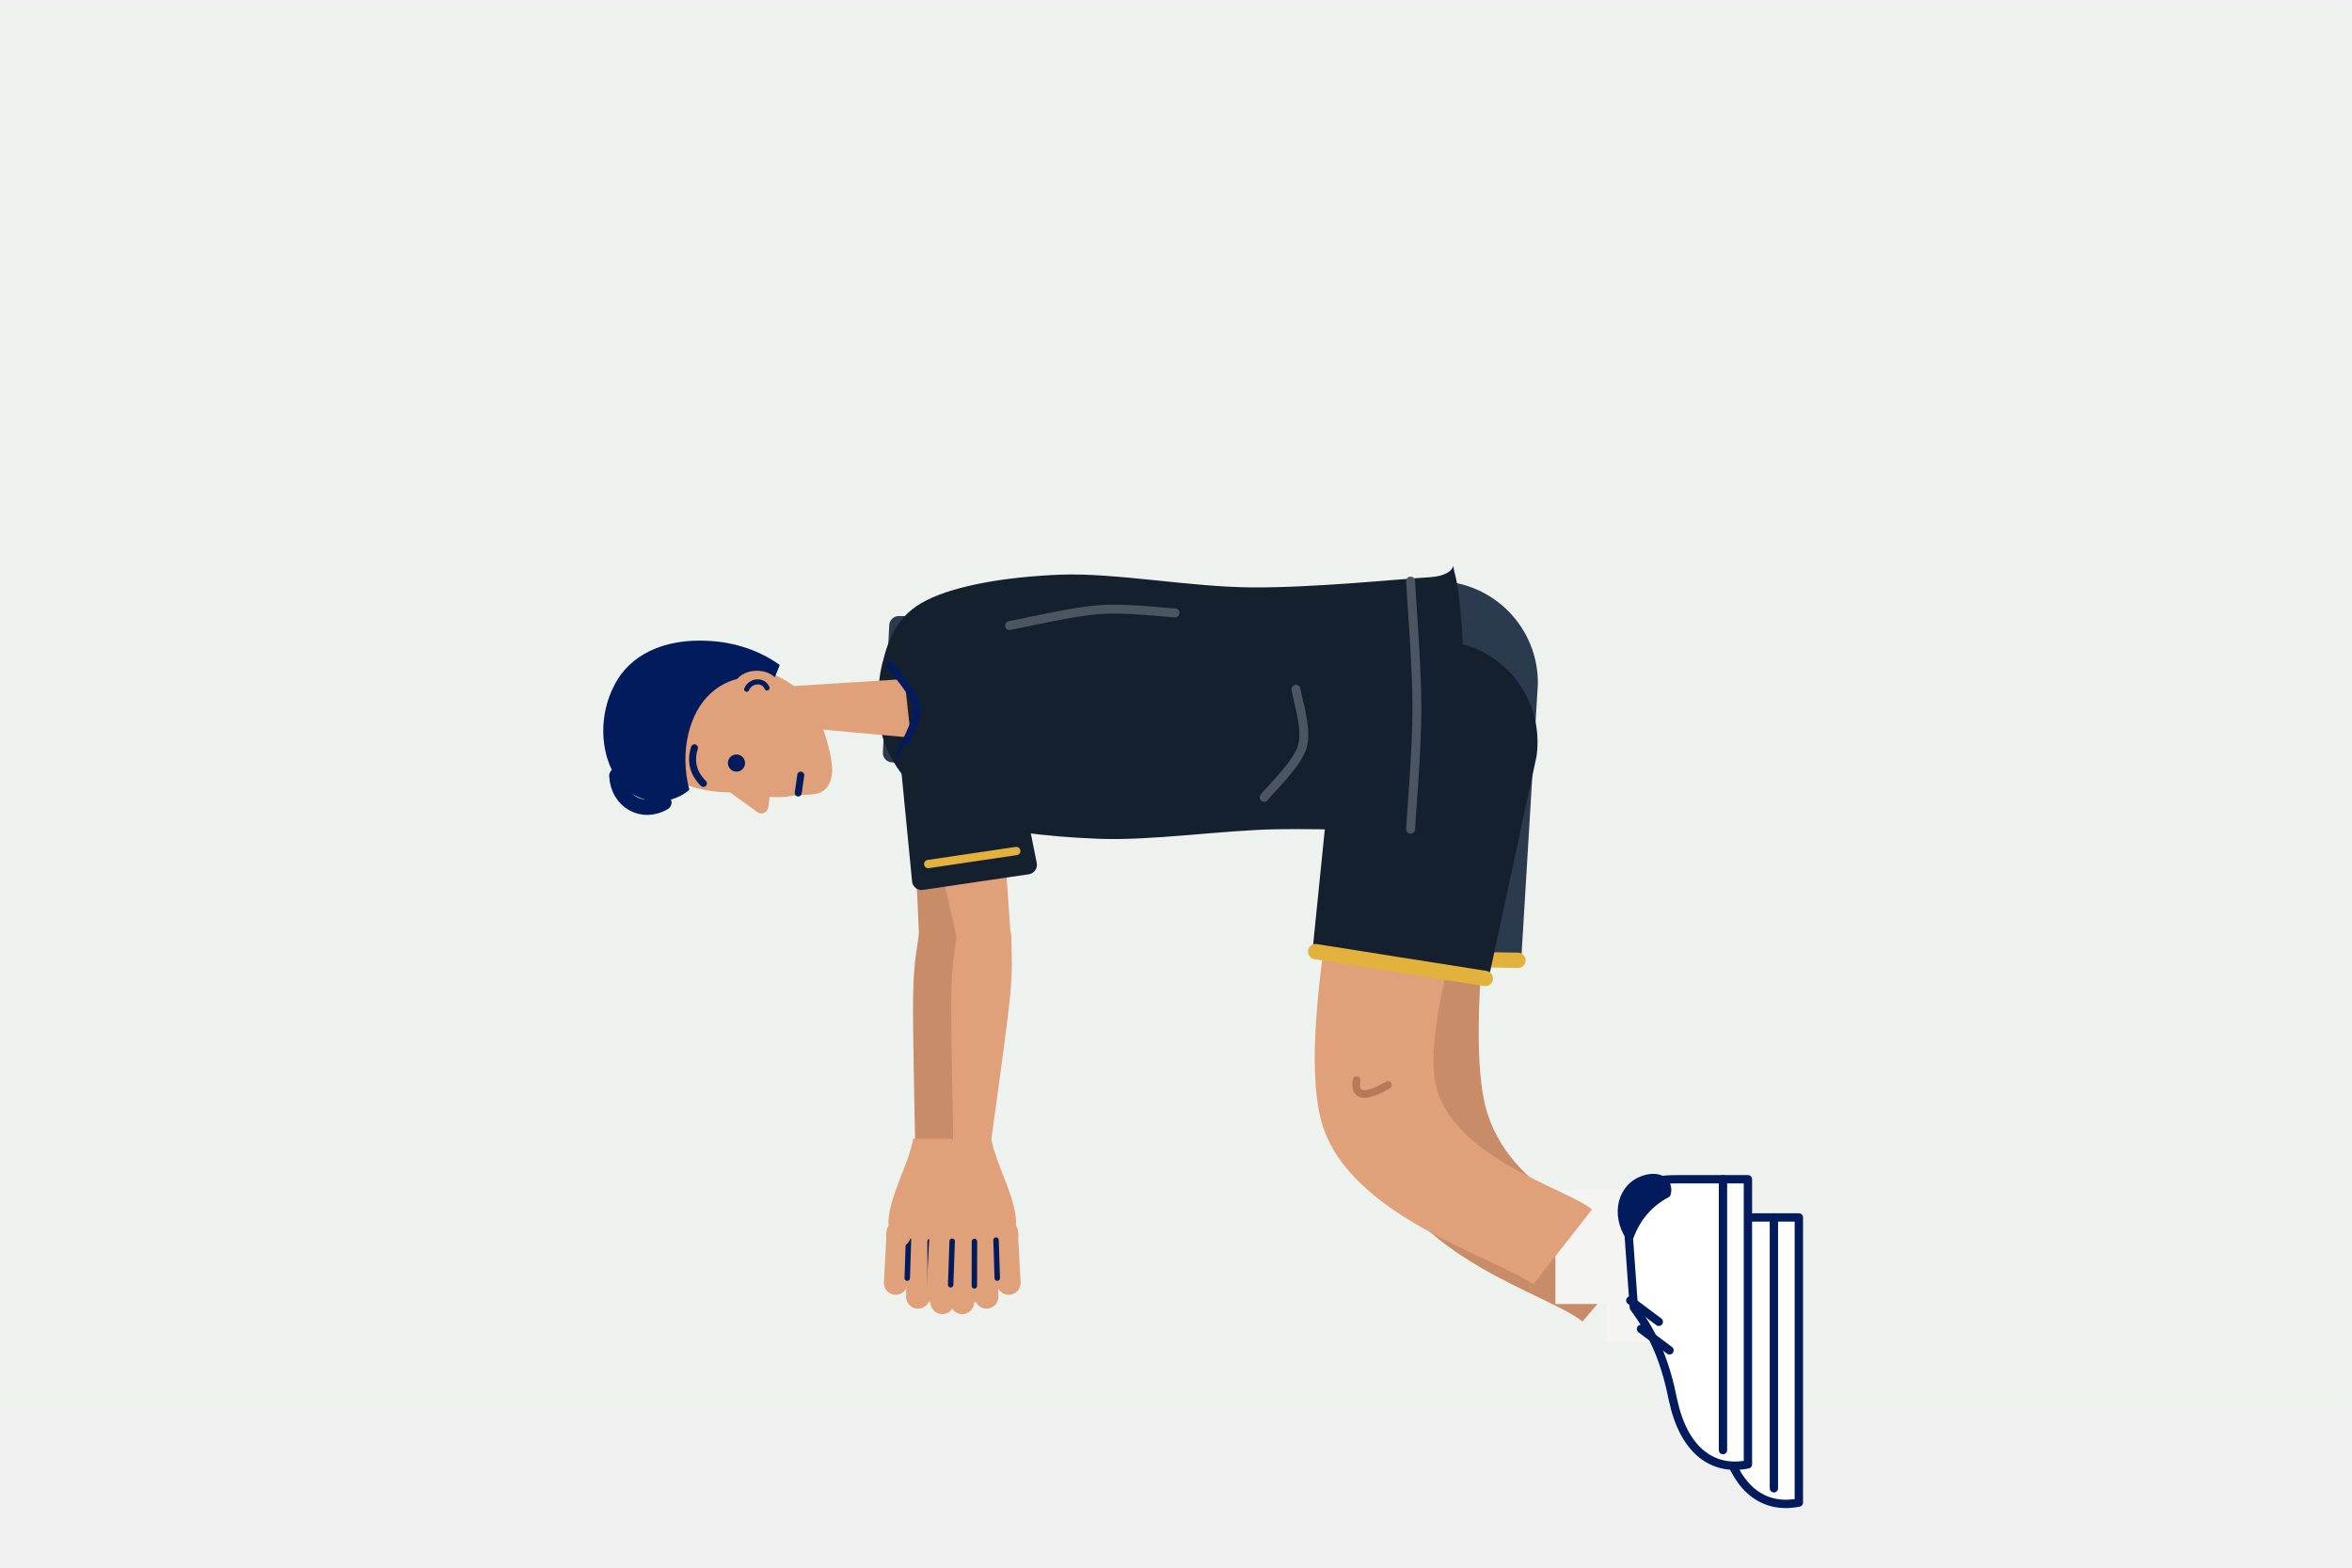
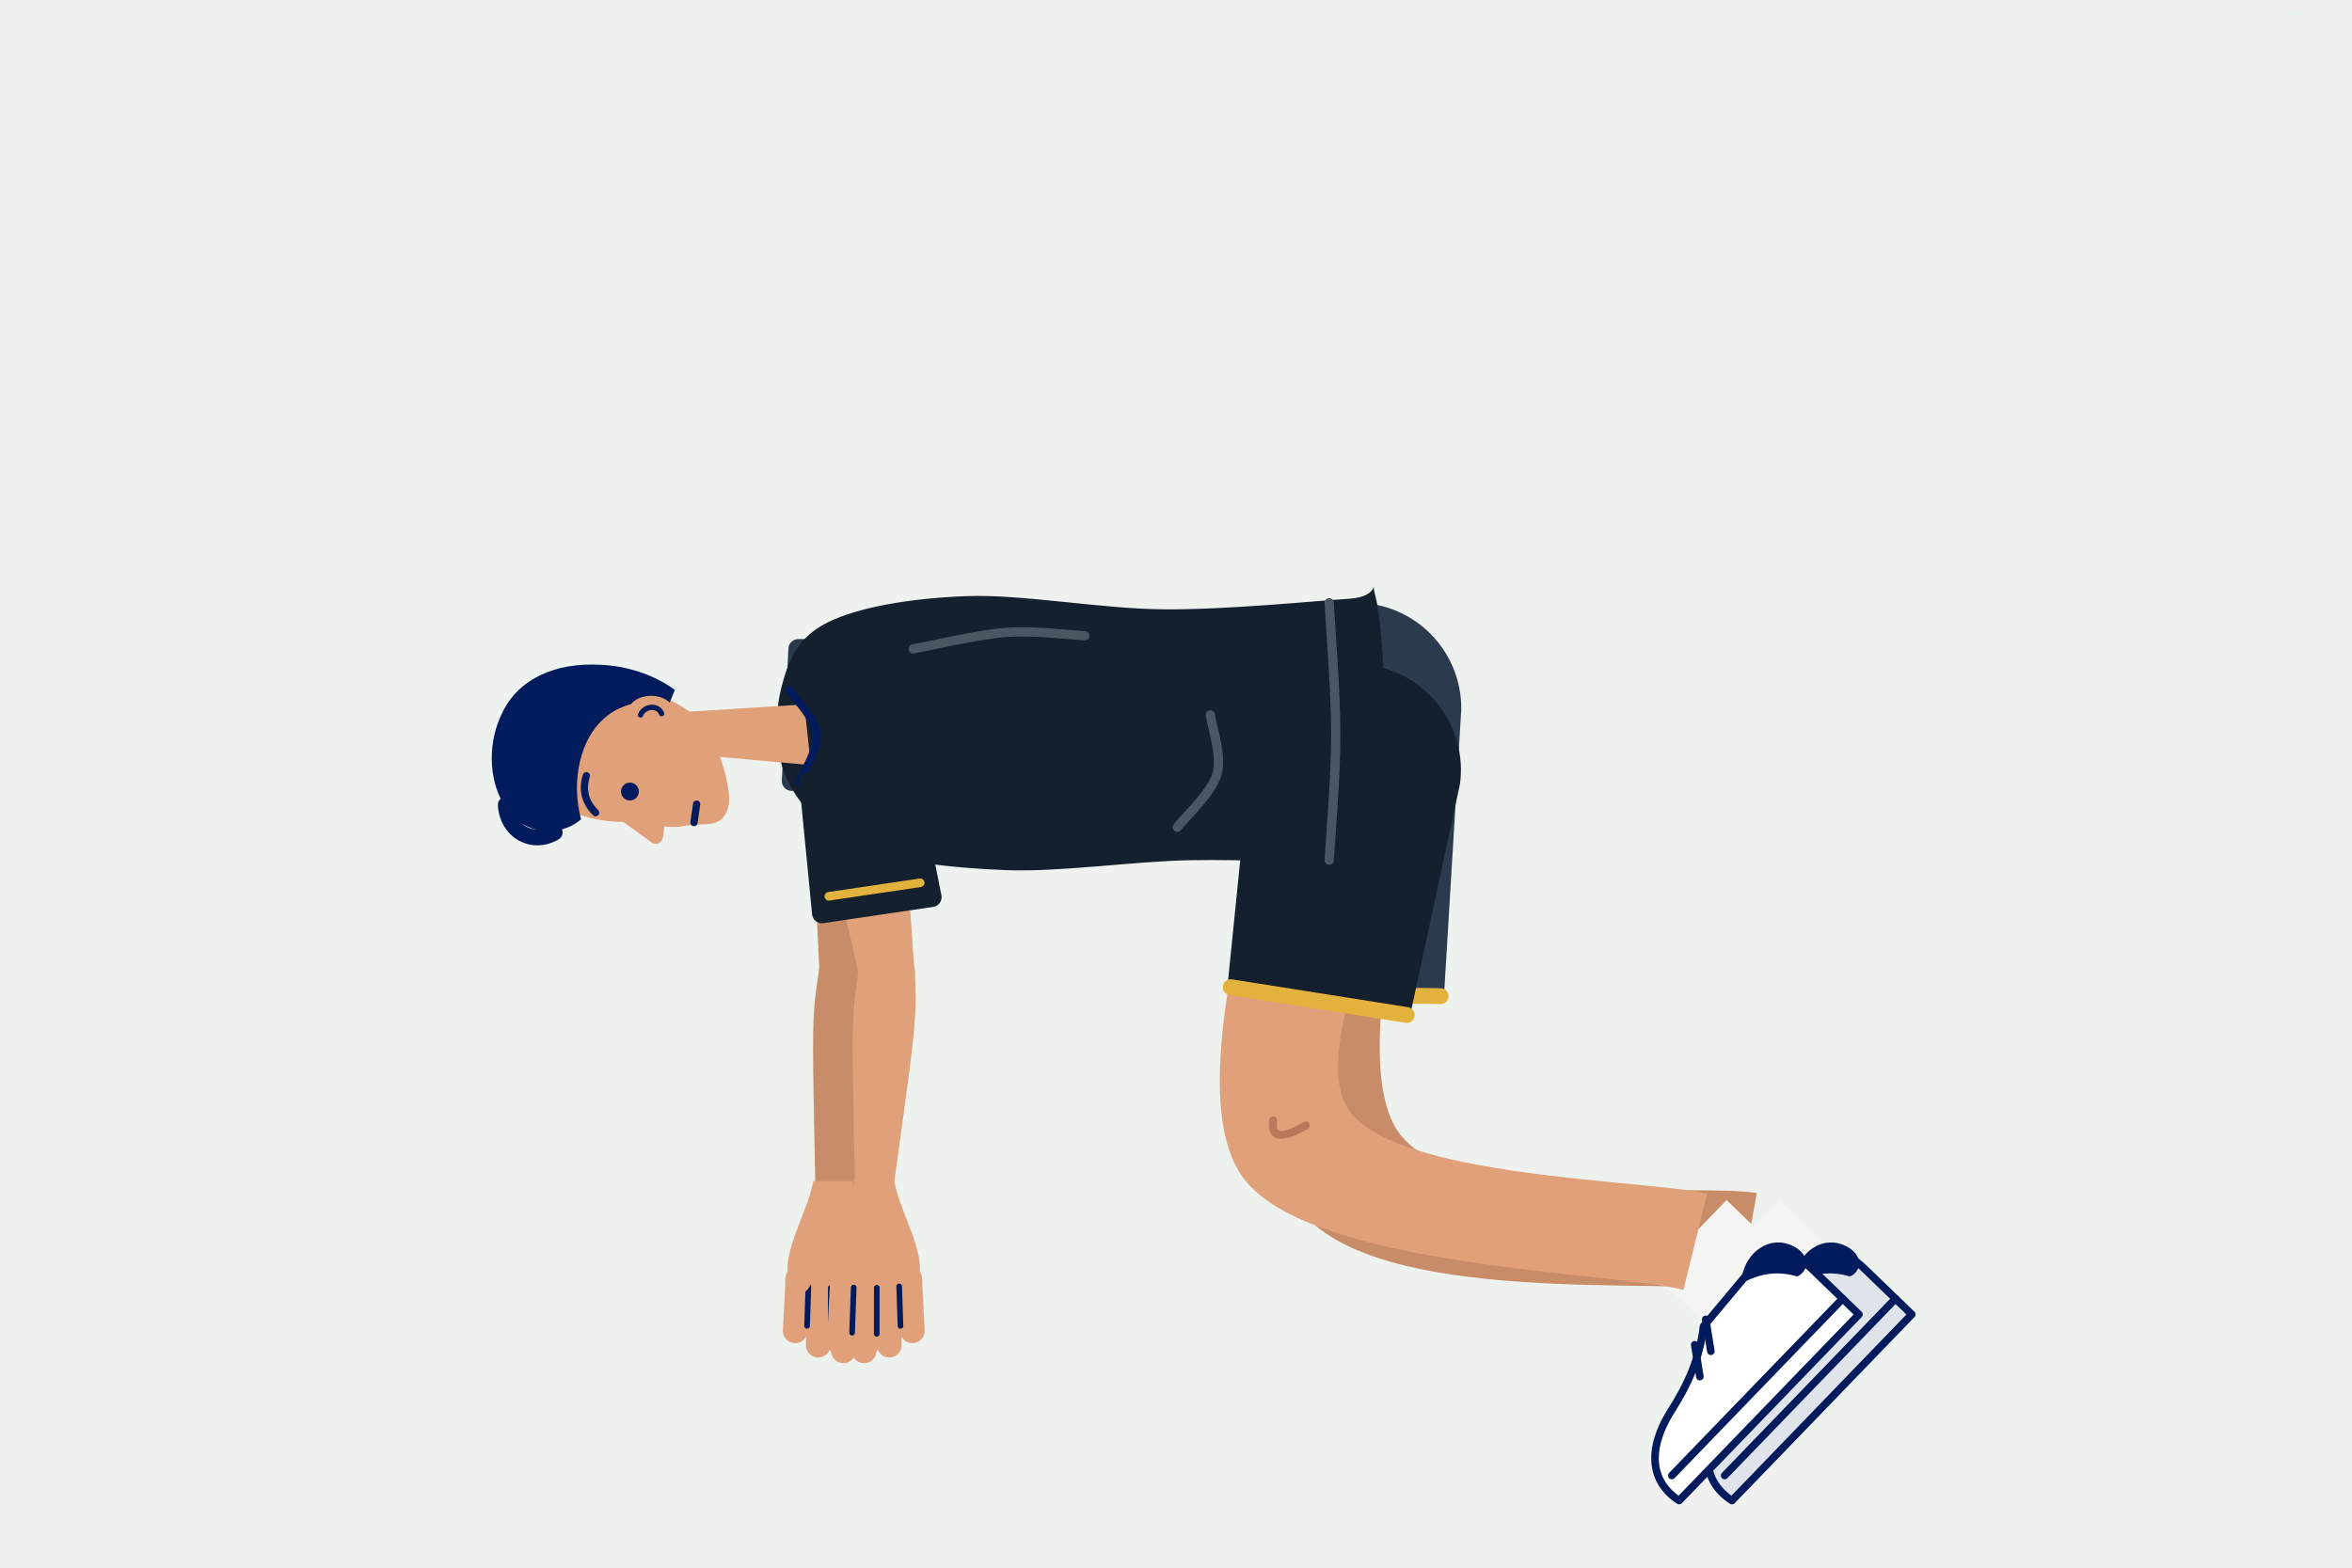
- <svg xmlns="http://www.w3.org/2000/svg" viewBox="77.4 58.7 369.5 246.3" role="img" aria-label="Open Book, arms in front, palms together">
+ <svg xmlns="http://www.w3.org/2000/svg" viewBox="97.7 58.7 356.2 237.5" role="img" aria-label="Open Book, arms in front, palms together">
  <rect x="20" y="60" width="440" height="220" rx="18" fill="#eef2ee" />
  <path d="M221.71 205.75 C221.56 207.33 220.93 209.57 220.85 215.25 C220.76 220.93 221.15 235.74 221.2 239.84 L226.8 240.16 C227.33 236.1 229.45 221.44 230.03 215.79 C230.61 210.14 230.25 207.84 230.29 206.25 A4.3 4.3 0 0 0 221.71 205.75 Z" fill="#c98c68" />
  <path d="M220.4 160 C220.45 163.45 220.47 173.03 220.7 180.7 C220.93 188.37 221.62 201.78 221.8 206 A4.2 4.2 0 0 0 230.2 206 C230.38 201.78 231.07 188.37 231.3 180.7 C231.53 173.03 231.55 163.45 231.6 160 Z" fill="#c98c68" />
  <path d="M218.6 157 L217.6 177 L234.4 177 L233.4 157 Z" fill="#2c3a4d" stroke="#2c3a4d" stroke-width="3" stroke-linecap="round" stroke-linejoin="round" />
  <path d="M219 174.6 C221.33 174.6 230.67 174.6 233 174.6" fill="none" stroke="#e3b23c" stroke-width="1.3" stroke-linecap="round" stroke-linejoin="round" />
  <g transform="translate(224 240) rotate(180) scale(1.08 1.08)">
    <path d="M-2.7 2.2 C-3 -1.4 -5.4 -5.6 -6.1 -9.4 C-6.4 -11.6 -5.4 -12.6 -3.6 -12.6 L3.8 -12.6 C5.6 -12.6 6.6 -11.4 6.5 -9.6 C6.2 -5.8 3.6 -1.6 2.9 2.2 Z" fill="#e0a07a" />
    <path d="M-4.35 -11.4 Q-4.61 -16.34 -4.82 -20.39" fill="none" stroke="#e0a07a" stroke-width="3.45" stroke-linecap="round" stroke-linejoin="round" />
    <path d="M-1.15 -11.4 Q-1.25 -17.01 -1.33 -21.6" fill="none" stroke="#e0a07a" stroke-width="3.45" stroke-linecap="round" stroke-linejoin="round" />
    <path d="M2.05 -11.4 Q2.14 -16.57 2.21 -20.8" fill="none" stroke="#e0a07a" stroke-width="3.45" stroke-linecap="round" stroke-linejoin="round" />
    <path d="M5.05 -11.4 Q5.26 -15.46 5.44 -18.79" fill="none" stroke="#e0a07a" stroke-width="3.45" stroke-linecap="round" stroke-linejoin="round" />
    <path d="M-5 -5.2 C-7.6 -6.8 -9.4 -9 -10.6 -11.8" fill="none" stroke="#e0a07a" stroke-width="3.6" stroke-linecap="round" stroke-linejoin="round" />
    <path d="M-3.6 -2.4 C-5.8 -5.2 -7.6 -7 -9.6 -9.4 L-5.6 -10 Z" fill="#e0a07a" />
    <path d="M-3.01 -19.05 L-2.79 -12.72" fill="none" stroke="#011B5C" stroke-width="0.79" stroke-linecap="round" stroke-linejoin="round" />
    <path d="M0.44 -19.21 L0.45 -12.75" fill="none" stroke="#011B5C" stroke-width="0.79" stroke-linecap="round" stroke-linejoin="round" />
    <path d="M3.77 -18.09 L3.59 -12.55" fill="none" stroke="#011B5C" stroke-width="0.79" stroke-linecap="round" stroke-linejoin="round" />
  </g>
-   <path d="M343.2 269.6 L341.52 251.68 L329.76 251.68 L329.76 269.6 Z" fill="#f4f4f2" />
-   <path d="M291 165.83 C291.39 178.18 287.51 223.16 293.35 239.92 C299.18 256.67 320.57 261.94 326.01 266.35 L335.75 254.93 C331.57 251.13 314.11 246.88 310.65 232.08 C307.2 217.29 314.27 177.16 315 166.17 A12 12 0 0 0 291 165.83 Z" fill="#c98c68" />
+   <path d="M364.74 259.93 L374.58 247.63 L367.18 240.48 L356.28 251.76 Z" fill="#f4f4f2" />
+   <path d="M291 165.83 C291.61 178.53 282.99 227.32 294.67 242.05 C306.36 256.77 350.04 252.16 361.12 254.18 L363.75 239.42 C354.68 237.84 317.45 242.16 309.33 229.95 C301.2 217.75 314.05 176.8 315 166.17 A12 12 0 0 0 291 165.83 Z" fill="#c98c68" />
  <path d="M298.04 232.94 q-0.06 4 5 0.07" fill="none" stroke="#b9785a" stroke-width="1.2" stroke-linecap="round" stroke-linejoin="round" />
  <path d="M287 165.77 C287.23 173.01 288.15 201.96 288.38 209.2 L316.38 209.6 C316.82 202.37 318.56 173.46 319 166.23 A16 16 0 0 0 287 165.77 Z" fill="#2c3a4d" />
  <path d="M288.88 209.21 L315.88 209.59" fill="none" stroke="#e3b23c" stroke-width="2.4" stroke-linecap="round" stroke-linejoin="round" />
-   <g transform="translate(360 250) rotate(-90) scale(1.12 1.12)" stroke="#011B5C" stroke-width="1.17" stroke-linejoin="round" stroke-linecap="round">
-     <path d="M-40 0 C-41 -5 -38 -9 -31 -10.5 C-26 -11.5 -22 -13 -18 -16 L-4 -17 C-1 -17 0 -14 0 -10 L0 0 Z" fill="#FFFFFF" />
+   <g transform="translate(387.23 257.8) rotate(-46) scale(0.98 0.98)" stroke="#011B5C" stroke-width="1.17" stroke-linejoin="round" stroke-linecap="round">
+     <path d="M-40 0 C-41 -5 -38 -9 -31 -10.5 C-26 -11.5 -22 -13 -18 -16 L-4 -17 C-1 -17 0 -14 0 -10 L0 0 Z" fill="#dfe4ea" />
    <path d="M-8 -16.6 C-5 -18.6 -1 -17.8 0 -14.4 C0.6 -12.4 -0.4 -11 -2 -11.4 C-3.4 -14 -5.4 -15.6 -8 -16.6 Z" fill="#011B5C" />
    <path d="M-38 -3.5 H0" fill="none" />
    <path d="M-24 -11 l3 -4 M-20 -12.5 l3 -4" fill="none" />
  </g>
-   <path d="M335.2 263.6 L333.52 245.68 L321.76 245.68 L321.76 263.6 Z" fill="#f4f4f2" />
-   <path d="M291.15 173.13 C290.15 183.52 280.64 220.91 285.16 235.48 C289.68 250.05 312.74 256.36 318.25 260.54 L327.51 248.74 C323.4 245.37 304.95 240.5 302.84 228.52 C300.73 216.55 312.85 185.48 314.85 176.87 A12 12 0 0 0 291.15 173.13 Z" fill="#e0a07a" />
+   <path d="M356.74 259.93 L366.58 247.63 L359.18 240.48 L348.28 251.76 Z" fill="#f4f4f2" />
+   <path d="M291.15 173.13 C290.3 183.82 275.84 223.77 286.09 237.26 C296.34 250.75 341.56 251.28 352.65 254.08 L356.22 239.51 C347.17 237.38 308.8 237.18 301.91 226.74 C295.02 216.3 312.7 185.18 314.85 176.87 A12 12 0 0 0 291.15 173.13 Z" fill="#e0a07a" />
  <path d="M290.52 228.41 q-0.62 3.95 4.94 0.78" fill="none" stroke="#b9785a" stroke-width="1.2" stroke-linecap="round" stroke-linejoin="round" />
  <path d="M287.2 172.5 C286.6 178.45 284.19 202.21 283.59 208.16 L311.25 212.52 C312.51 206.69 317.54 183.33 318.8 177.5 A16 16 0 0 0 287.2 172.5 Z" fill="#15202f" />
  <path d="M284.09 208.23 L310.75 212.45" fill="none" stroke="#e3b23c" stroke-width="2.4" stroke-linecap="round" stroke-linejoin="round" />
-   <g transform="translate(352 244) rotate(-90) scale(1.12 1.12)" stroke="#011B5C" stroke-width="1.17" stroke-linejoin="round" stroke-linecap="round">
+   <g transform="translate(379.23 257.8) rotate(-46) scale(0.98 0.98)" stroke="#011B5C" stroke-width="1.17" stroke-linejoin="round" stroke-linecap="round">
    <path d="M-40 0 C-41 -5 -38 -9 -31 -10.5 C-26 -11.5 -22 -13 -18 -16 L-4 -17 C-1 -17 0 -14 0 -10 L0 0 Z" fill="#FFFFFF" />
    <path d="M-8 -16.6 C-5 -18.6 -1 -17.8 0 -14.4 C0.6 -12.4 -0.4 -11 -2 -11.4 C-3.4 -14 -5.4 -15.6 -8 -16.6 Z" fill="#011B5C" />
    <path d="M-38 -3.5 H0" fill="none" />
    <path d="M-24 -11 l3 -4 M-20 -12.5 l3 -4" fill="none" />
  </g>
  <path d="M306 190 C305.08 193.35 306.67 189.77 302 189.6 C297.33 189.43 286.67 188.85 278 189 C269.33 189.15 258.33 190.83 250 190.5 C241.67 190.17 233.5 189.25 228 187 C222.5 184.75 219 181 217 177 C215 173 215 167 216 163 C217 159 218.33 155.33 223 153 C227.67 150.67 235.5 149.33 244 149 C252.5 148.67 264.33 150.93 274 151 C283.67 151.07 296.67 149.73 302 149.4 C307.33 149.07 305.08 145.65 306 149 C306.92 152.35 307.5 162.67 307.5 169.5 C307.5 176.33 306.92 186.65 306 190 Z" fill="#15202f" />
  <path d="M299 189 C299.17 185.83 300 176.5 300 170 C300 163.5 299.17 153.33 299 150" fill="none" stroke="#4b5662" stroke-width="1.4" stroke-linecap="round" stroke-linejoin="round" />
  <path d="M236 157 C238.33 156.58 245.67 154.83 250 154.5 C254.33 154.17 260 154.92 262 155" fill="none" stroke="#4b5662" stroke-width="1.4" stroke-linecap="round" stroke-linejoin="round" />
  <path d="M276 184 C277 182.67 281.17 178.83 282 176 C282.83 173.17 281.17 168.5 281 167" fill="none" stroke="#4b5662" stroke-width="1.4" stroke-linecap="round" stroke-linejoin="round" />
  <path d="M220.5 174.6 L219.5 165.4 L202 166.5 L205 173.2 Z" fill="#e0a07a" />
  <path d="M218.77 177.21 C219.21 175.98 221.65 172.18 221.39 169.85 C221.14 167.52 217.94 164.33 217.25 163.22" fill="none" stroke="#011B5C" stroke-width="1.2" stroke-linecap="round" stroke-linejoin="round" />
  <g transform="translate(194.5 172) rotate(-90)">
    <path d="M-9.6 -10.4 C-10.8 -7.6 -11.2 -4.8 -11.2 -2.4 L-14.4 2 C-14.8 3 -14.1 3.7 -12.8 3.7 L-11.9 3.8 C-12 5 -12 6 -11.8 7 C-11.4 9 -11.8 10.6 -11.2 11.8 C-10.6 13.2 -8.8 13.8 -7 13.6 C-3.4 13.2 0.6 11.8 3.6 9.6 C5.6 8 7.2 5.4 8 2.4 L8.6 -6 L2 -14 Z" fill="#e0a07a" />
    <path d="M-10.8 -8.8 C-13.6 -12 -13.4 -17.8 -8.4 -20.6 C-4.6 -22.8 1 -23 5.6 -20.6 C10.4 -18.2 13 -12.8 12.6 -5.8 C12.4 -1.6 11 2.4 8.8 5.4 L6.8 4.6 C7.4 0.8 6.8 -2.8 4.4 -5.4 C1.4 -8.8 -4.8 -10.4 -10.8 -8.8 Z" fill="#011B5C" />
    <path d="M-12.8 -12.8 C-14.8 -16.2 -12.6 -20 -8.6 -20.2" fill="none" stroke="#011B5C" stroke-width="2.4" stroke-linecap="round" stroke-linejoin="round" />
    <ellipse cx="5.4" cy="1.8" rx="2.5" ry="3.5" fill="#e0a07a" />
    <path d="M5 0.2 C6.4 0.8 6.6 2.8 5.2 3.4" fill="none" stroke="#011B5C" stroke-width="0.8" stroke-linecap="round" stroke-linejoin="round" />
    <circle cx="-6.6" cy="-1.4" r="1.35" fill="#011B5C" />
    <path d="M-9.8 -6.6 Q-7.4 -9 -4.2 -8" fill="none" stroke="#011B5C" stroke-width="1.1" stroke-linecap="round" stroke-linejoin="round" />
    <path d="M-11.3 8.3 l2.8 0.4" fill="none" stroke="#011B5C" stroke-width="1.1" stroke-linecap="round" stroke-linejoin="round" />
  </g>
  <path d="M227.71 205.75 C227.56 207.33 226.93 209.57 226.85 215.25 C226.76 220.93 227.15 235.74 227.2 239.84 L232.8 240.16 C233.33 236.1 235.45 221.44 236.03 215.79 C236.61 210.14 236.25 207.84 236.29 206.25 A4.3 4.3 0 0 0 227.71 205.75 Z" fill="#e0a07a" />
  <path d="M222.46 179.82 C222.81 181.84 223.66 187.46 224.56 191.93 C225.45 196.39 227.3 204.17 227.85 206.62 A4.2 4.2 0 0 0 236.15 205.38 C235.97 202.88 235.48 194.91 235.04 190.37 C234.61 185.84 233.79 180.21 233.54 178.18 Z" fill="#e0a07a" />
  <path d="M220.24 177.12 L222.18 197.05 L238.8 194.59 L234.88 174.95 Z" fill="#15202f" stroke="#15202f" stroke-width="3" stroke-linecap="round" stroke-linejoin="round" />
  <path d="M223.22 194.47 C225.52 194.13 234.76 192.76 237.06 192.42" fill="none" stroke="#e3b23c" stroke-width="1.3" stroke-linecap="round" stroke-linejoin="round" />
  <g transform="translate(230 240) rotate(180) scale(-1.08 1.08)">
    <path d="M-2.7 2.2 C-3 -1.4 -5.4 -5.6 -6.1 -9.4 C-6.4 -11.6 -5.4 -12.6 -3.6 -12.6 L3.8 -12.6 C5.6 -12.6 6.6 -11.4 6.5 -9.6 C6.2 -5.8 3.6 -1.6 2.9 2.2 Z" fill="#e0a07a" />
    <path d="M-4.35 -11.4 Q-4.61 -16.34 -4.82 -20.39" fill="none" stroke="#e0a07a" stroke-width="3.45" stroke-linecap="round" stroke-linejoin="round" />
    <path d="M-1.15 -11.4 Q-1.25 -17.01 -1.33 -21.6" fill="none" stroke="#e0a07a" stroke-width="3.45" stroke-linecap="round" stroke-linejoin="round" />
    <path d="M2.05 -11.4 Q2.14 -16.57 2.21 -20.8" fill="none" stroke="#e0a07a" stroke-width="3.45" stroke-linecap="round" stroke-linejoin="round" />
    <path d="M5.05 -11.4 Q5.26 -15.46 5.44 -18.79" fill="none" stroke="#e0a07a" stroke-width="3.45" stroke-linecap="round" stroke-linejoin="round" />
    <path d="M-5 -5.2 C-7.6 -6.8 -9.4 -9 -10.6 -11.8" fill="none" stroke="#e0a07a" stroke-width="3.6" stroke-linecap="round" stroke-linejoin="round" />
    <path d="M-3.6 -2.4 C-5.8 -5.2 -7.6 -7 -9.6 -9.4 L-5.6 -10 Z" fill="#e0a07a" />
    <path d="M-3.01 -19.05 L-2.79 -12.72" fill="none" stroke="#011B5C" stroke-width="0.79" stroke-linecap="round" stroke-linejoin="round" />
    <path d="M0.44 -19.21 L0.45 -12.75" fill="none" stroke="#011B5C" stroke-width="0.79" stroke-linecap="round" stroke-linejoin="round" />
    <path d="M3.77 -18.09 L3.59 -12.55" fill="none" stroke="#011B5C" stroke-width="0.79" stroke-linecap="round" stroke-linejoin="round" />
  </g>
</svg>
